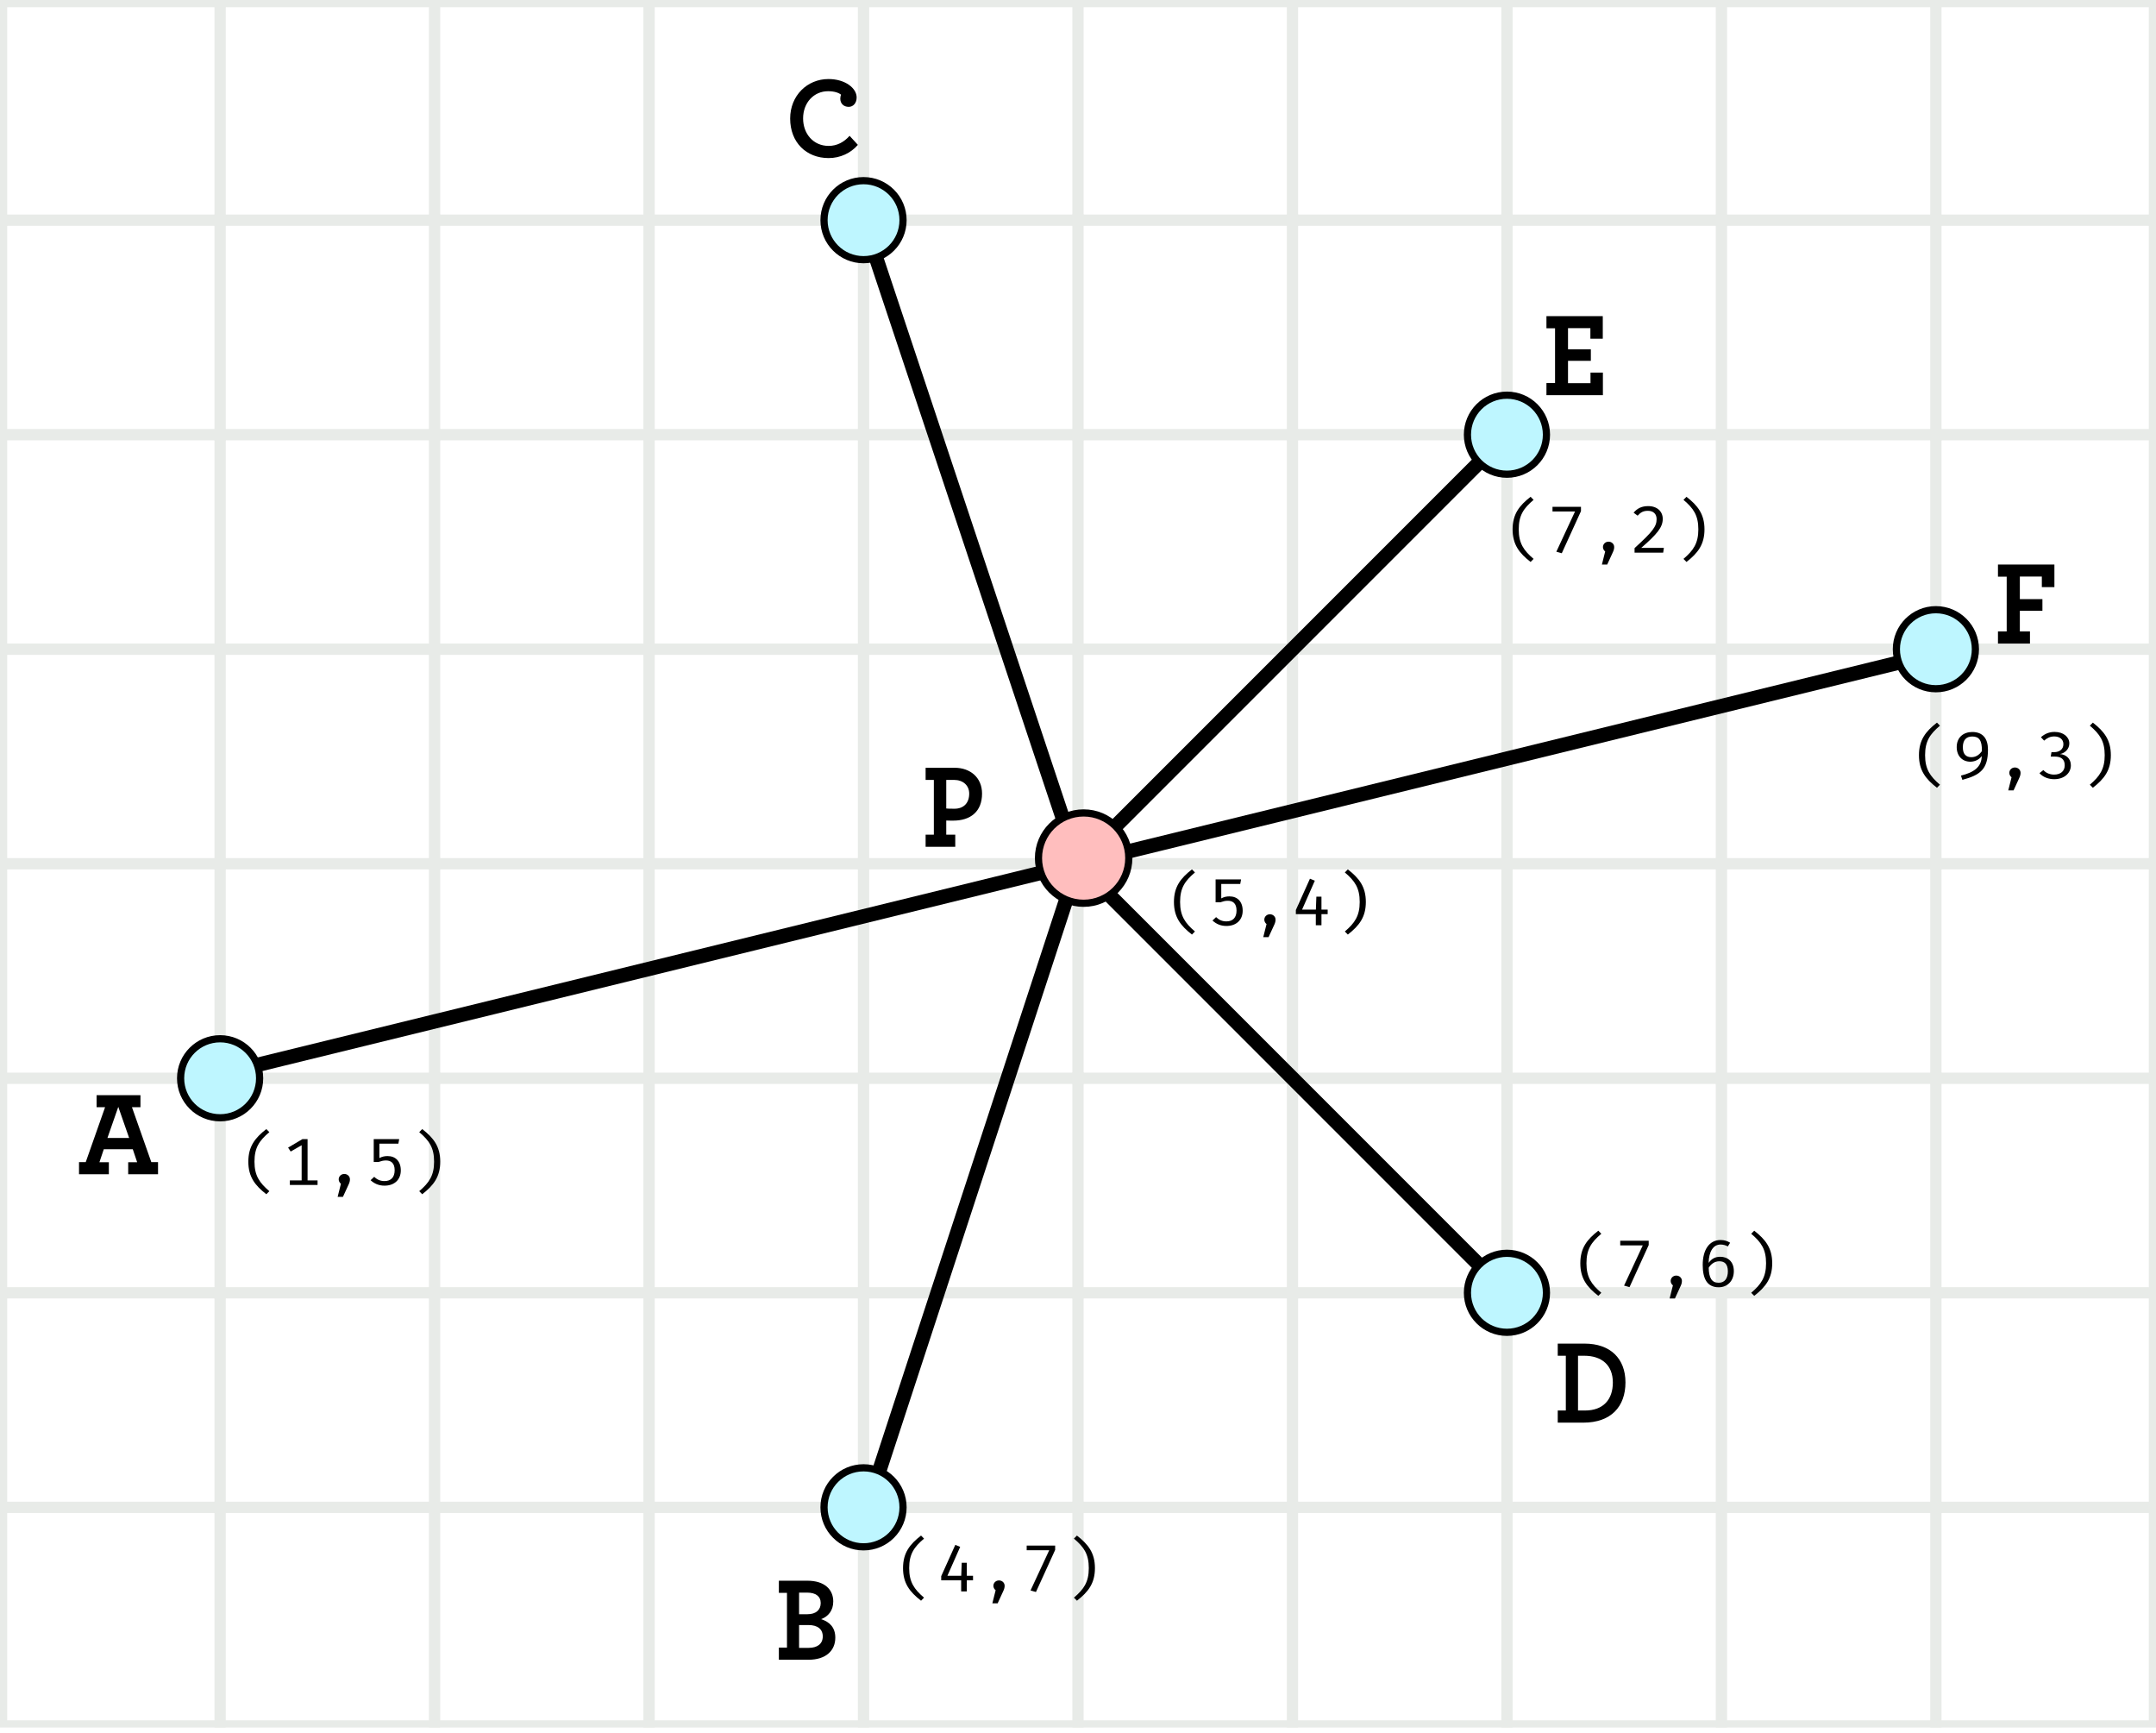
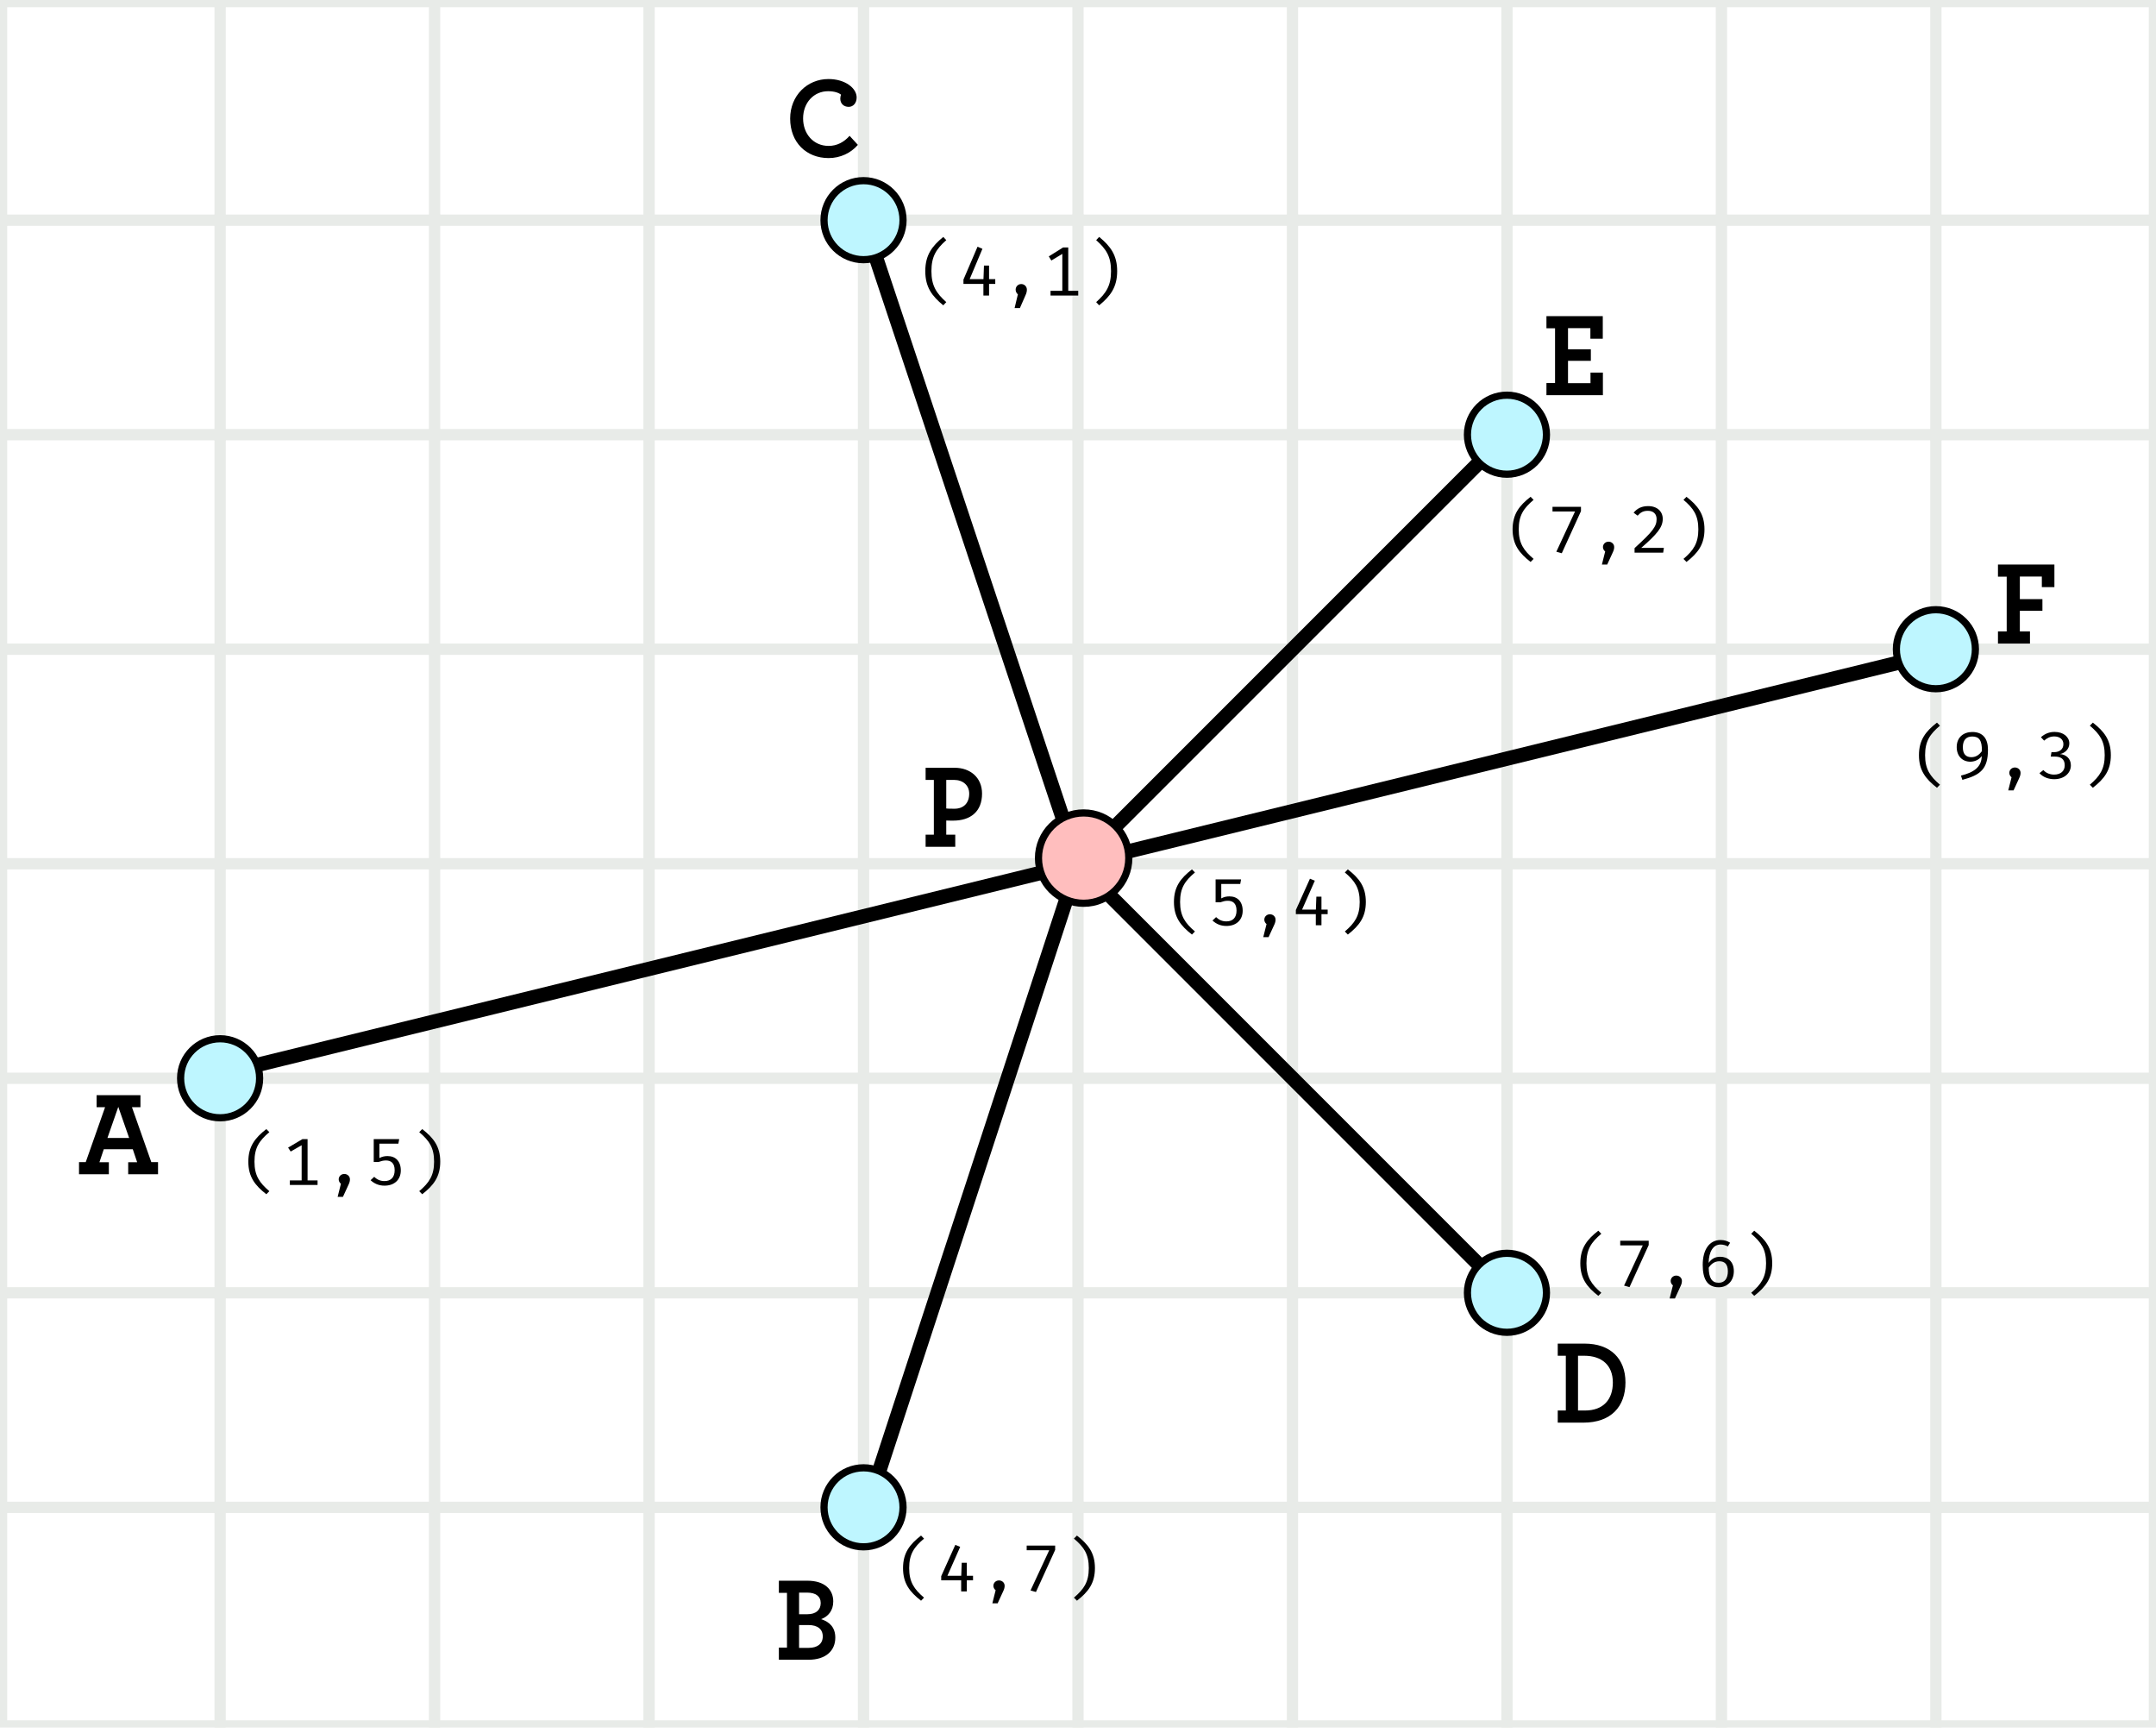
<svg xmlns="http://www.w3.org/2000/svg" width="300" height="241" viewBox="0 0 300 241">
  <g fill="none" fill-rule="evenodd">
    <g stroke="#7F8E7E" opacity=".183">
      <rect width="30.414" height="30.414" x=".5" y=".5" />
      <rect width="30.414" height="30.414" x="30.343" y=".5" />
      <rect width="30.414" height="30.414" x="60.186" y=".5" />
      <rect width="30.414" height="30.414" x="90.029" y=".5" />
      <rect width="30.414" height="30.414" x="119.872" y=".5" />
      <rect width="30.414" height="30.414" x="149.715" y=".5" />
      <rect width="30.414" height="30.414" x="179.558" y=".5" />
      <rect width="30.414" height="30.414" x="209.401" y=".5" />
      <rect width="30.414" height="30.414" x="239.243" y=".5" />
      <rect width="30.414" height="30.414" x="269.086" y=".5" />
      <rect width="30.414" height="30.414" x=".5" y="30.343" />
      <rect width="30.414" height="30.414" x="30.343" y="30.343" />
      <rect width="30.414" height="30.414" x="60.186" y="30.343" />
      <rect width="30.414" height="30.414" x="90.029" y="30.343" />
      <rect width="30.414" height="30.414" x="119.872" y="30.343" />
      <rect width="30.414" height="30.414" x="149.715" y="30.343" />
      <rect width="30.414" height="30.414" x="179.558" y="30.343" />
      <rect width="30.414" height="30.414" x="209.401" y="30.343" />
      <rect width="30.414" height="30.414" x="239.243" y="30.343" />
      <rect width="30.414" height="30.414" x="269.086" y="30.343" />
      <rect width="30.414" height="30.414" x=".5" y="60.186" />
      <rect width="30.414" height="30.414" x="30.343" y="60.186" />
      <rect width="30.414" height="30.414" x="60.186" y="60.186" />
      <rect width="30.414" height="30.414" x="90.029" y="60.186" />
      <rect width="30.414" height="30.414" x="119.872" y="60.186" />
      <rect width="30.414" height="30.414" x="149.715" y="60.186" />
      <rect width="30.414" height="30.414" x="179.558" y="60.186" />
      <rect width="30.414" height="30.414" x="209.401" y="60.186" />
      <rect width="30.414" height="30.414" x="239.243" y="60.186" />
      <rect width="30.414" height="30.414" x="269.086" y="60.186" />
      <rect width="30.414" height="30.414" x=".5" y="90.029" />
      <rect width="30.414" height="30.414" x="30.343" y="90.029" />
      <rect width="30.414" height="30.414" x="60.186" y="90.029" />
      <rect width="30.414" height="30.414" x="90.029" y="90.029" />
      <rect width="30.414" height="30.414" x="119.872" y="90.029" />
      <rect width="30.414" height="30.414" x="149.715" y="90.029" />
      <rect width="30.414" height="30.414" x="179.558" y="90.029" />
      <rect width="30.414" height="30.414" x="209.401" y="90.029" />
      <rect width="30.414" height="30.414" x="239.243" y="90.029" />
      <rect width="30.414" height="30.414" x="269.086" y="90.029" />
      <rect width="30.414" height="30.414" x=".5" y="119.872" />
      <rect width="30.414" height="30.414" x="30.343" y="119.872" />
      <rect width="30.414" height="30.414" x="60.186" y="119.872" />
      <rect width="30.414" height="30.414" x="90.029" y="119.872" />
      <rect width="30.414" height="30.414" x="119.872" y="119.872" />
      <rect width="30.414" height="30.414" x="149.715" y="119.872" />
      <rect width="30.414" height="30.414" x="179.558" y="119.872" />
      <rect width="30.414" height="30.414" x="209.401" y="119.872" />
      <rect width="30.414" height="30.414" x="239.243" y="119.872" />
      <rect width="30.414" height="30.414" x="269.086" y="119.872" />
      <rect width="30.414" height="30.414" x=".5" y="149.715" />
      <rect width="30.414" height="30.414" x="30.343" y="149.715" />
      <rect width="30.414" height="30.414" x="60.186" y="149.715" />
      <rect width="30.414" height="30.414" x="90.029" y="149.715" />
      <rect width="30.414" height="30.414" x="119.872" y="149.715" />
      <rect width="30.414" height="30.414" x="149.715" y="149.715" />
      <rect width="30.414" height="30.414" x="179.558" y="149.715" />
      <rect width="30.414" height="30.414" x="209.401" y="149.715" />
      <rect width="30.414" height="30.414" x="239.243" y="149.715" />
      <rect width="30.414" height="30.414" x="269.086" y="149.715" />
      <rect width="30.414" height="30.414" x=".5" y="179.558" />
      <rect width="30.414" height="30.414" x="30.343" y="179.558" />
      <rect width="30.414" height="30.414" x="60.186" y="179.558" />
      <rect width="30.414" height="30.414" x="90.029" y="179.558" />
      <rect width="30.414" height="30.414" x="119.872" y="179.558" />
      <rect width="30.414" height="30.414" x="149.715" y="179.558" />
      <rect width="30.414" height="30.414" x="179.558" y="179.558" />
      <rect width="30.414" height="30.414" x="209.401" y="179.558" />
      <rect width="30.414" height="30.414" x="239.243" y="179.558" />
      <rect width="30.414" height="30.414" x="269.086" y="179.558" />
      <rect width="30.414" height="30.414" x=".5" y="209.401" />
      <rect width="30.414" height="30.414" x="30.343" y="209.401" />
      <rect width="30.414" height="30.414" x="60.186" y="209.401" />
      <rect width="30.414" height="30.414" x="90.029" y="209.401" />
      <rect width="30.414" height="30.414" x="119.872" y="209.401" />
      <rect width="30.414" height="30.414" x="149.715" y="209.401" />
      <rect width="30.414" height="30.414" x="179.558" y="209.401" />
      <rect width="30.414" height="30.414" x="209.401" y="209.401" />
      <rect width="30.414" height="30.414" x="239.243" y="209.401" />
      <rect width="30.414" height="30.414" x="269.086" y="209.401" />
    </g>
    <g stroke="#000" stroke-linecap="square" stroke-width="2" transform="translate(31.414 29.843)">
      <path d="M88.743.785L118.586 90.314M177.487 31.414L118.586 90.314M237.173 61.257L118.586 90.314 237.173 61.257zM177.487 149.215L118.586 90.314M89.529 179.058L118.586 90.314M0 119.372L118.586 90.314" />
    </g>
    <circle cx="150.785" cy="119.372" r="6.283" fill="#FFBEBE" stroke="#000" />
    <circle cx="269.372" cy="90.314" r="5.497" fill="#BEF6FF" stroke="#000" />
    <circle cx="209.686" cy="60.471" r="5.497" fill="#BEF6FF" stroke="#000" />
    <circle cx="120.157" cy="30.628" r="5.497" fill="#BEF6FF" stroke="#000" />
    <circle cx="30.628" cy="150" r="5.497" fill="#BEF6FF" stroke="#000" />
    <circle cx="120.157" cy="209.686" r="5.497" fill="#BEF6FF" stroke="#000" />
    <circle cx="209.686" cy="179.843" r="5.497" fill="#BEF6FF" stroke="#000" />
-     <path fill="#000" d="M164.205 125.474C164.205 127.407 164.895 128.406 166.273 129.58L165.856 130.006C164.273 128.776 163.351 127.583 163.351 125.474 163.351 123.365 164.273 122.172 165.856 120.942L166.273 121.368C164.875 122.552 164.205 123.532 164.205 125.474zM172.691 122.339L172.575 122.968 169.934 122.968 169.934 124.975C170.332 124.762 170.682 124.697 171.08 124.697 172.177 124.697 172.915 125.419 172.915 126.695 172.915 127.971 172.031 128.813 170.652 128.813 169.847 128.813 169.225 128.526 168.711 128.054L169.215 127.583C169.623 127.98 170.08 128.175 170.652 128.175 171.536 128.175 172.06 127.657 172.06 126.667 172.06 125.65 171.526 125.308 170.847 125.308 170.458 125.308 170.196 125.391 169.808 125.52L169.147 125.52 169.147 122.339 172.691 122.339zM176.702 127.185C177.148 127.185 177.488 127.518 177.488 127.925 177.488 128.156 177.44 128.369 177.304 128.656L176.517 130.366 175.779 130.366 176.236 128.545C176.051 128.415 175.925 128.175 175.925 127.934 175.925 127.518 176.265 127.185 176.702 127.185zM184.741 126.538L184.741 127.167 183.877 127.167 183.877 128.711 183.091 128.711 183.091 127.167 180.314 127.167 180.314 126.593 182.275 122.237 182.955 122.515 181.178 126.538 183.1 126.538 183.168 124.734 183.877 124.734 183.877 126.538 184.741 126.538zM189.198 125.474C189.198 123.532 188.528 122.552 187.13 121.368L187.547 120.942C189.13 122.172 190.052 123.365 190.052 125.474 190.052 127.583 189.13 128.776 187.547 130.006L187.13 129.58C188.509 128.406 189.198 127.407 189.198 125.474zM211.326 73.642C211.326 75.575 212.015 76.573 213.394 77.748L212.976 78.173C211.394 76.943 210.471 75.75 210.471 73.642 210.471 71.533 211.394 70.34 212.976 69.11L213.394 69.535C211.996 70.719 211.326 71.699 211.326 73.642zM217.317 76.962L216.559 76.749 219.161 71.154 216.025 71.154 216.025 70.506 219.987 70.506 219.987 71.108 217.317 76.962zM223.822 75.353C224.269 75.353 224.608 75.686 224.608 76.092 224.608 76.324 224.56 76.536 224.424 76.823L223.638 78.534 222.9 78.534 223.356 76.712C223.171 76.583 223.045 76.342 223.045 76.102 223.045 75.686 223.385 75.353 223.822 75.353zM229.347 70.405C230.609 70.405 231.366 71.172 231.366 72.18 231.366 73.355 230.58 74.298 228.376 76.213L231.522 76.213 231.425 76.879 227.444 76.879 227.444 76.25C229.968 73.947 230.512 73.244 230.512 72.208 230.512 71.496 230.056 71.061 229.308 71.061 228.657 71.061 228.298 71.265 227.871 71.736L227.308 71.32C227.832 70.71 228.444 70.405 229.347 70.405zM236.318 73.642C236.318 71.699 235.648 70.719 234.25 69.535L234.668 69.11C236.25 70.34 237.173 71.533 237.173 73.642 237.173 75.75 236.25 76.943 234.668 78.173L234.25 77.748C235.629 76.573 236.318 75.575 236.318 73.642zM267.87 105.055C267.87 106.988 268.56 107.987 269.938 109.162L269.521 109.587C267.938 108.357 267.016 107.164 267.016 105.055 267.016 102.947 267.938 101.754 269.521 100.524L269.938 100.949C268.54 102.133 267.87 103.113 267.87 105.055zM274.434 101.828C275.929 101.828 276.619 102.771 276.619 104.288 276.619 107.007 275.55 107.821 273.055 108.486L272.861 107.895C274.648 107.451 275.725 106.72 275.754 105.175 275.463 105.582 274.929 105.943 274.191 105.962 273.075 105.971 272.269 105.194 272.269 103.927 272.269 102.558 273.23 101.828 274.434 101.828zM274.337 105.333C274.958 105.323 275.415 104.991 275.774 104.491 275.803 102.965 275.366 102.456 274.434 102.456 273.57 102.456 273.123 102.974 273.123 103.955 273.123 104.926 273.579 105.342 274.337 105.333zM280.366 106.766C280.813 106.766 281.153 107.099 281.153 107.506 281.153 107.737 281.104 107.95 280.968 108.237L280.182 109.948 279.444 109.948 279.9 108.126C279.716 107.996 279.59 107.756 279.59 107.515 279.59 107.099 279.93 106.766 280.366 106.766zM285.891 101.818C287.154 101.818 287.94 102.549 287.94 103.418 287.94 104.186 287.338 104.769 286.639 104.898 287.416 104.954 288.154 105.471 288.154 106.461 288.154 107.562 287.222 108.394 285.833 108.394 285.085 108.394 284.289 108.135 283.784 107.552L284.328 107.127C284.707 107.552 285.27 107.756 285.814 107.756 286.746 107.756 287.299 107.256 287.299 106.461 287.299 105.545 286.707 105.249 285.911 105.249L285.357 105.249 285.454 104.63 285.852 104.63C286.493 104.63 287.115 104.288 287.115 103.52 287.115 102.826 286.561 102.447 285.852 102.447 285.28 102.447 284.881 102.641 284.435 103.03L283.988 102.558C284.561 102.04 285.202 101.818 285.891 101.818zM292.863 105.055C292.863 103.113 292.193 102.133 290.795 100.949L291.212 100.524C292.795 101.754 293.717 102.947 293.717 105.055 293.717 107.164 292.795 108.357 291.212 109.587L290.795 109.162C292.173 107.987 292.863 106.988 292.863 105.055zM220.75 175.736C220.75 177.669 221.439 178.668 222.818 179.842L222.4 180.268C220.818 179.038 219.895 177.845 219.895 175.736 219.895 173.627 220.818 172.434 222.4 171.204L222.818 171.63C221.42 172.813 220.75 173.794 220.75 175.736zM226.741 179.056L225.983 178.843 228.585 173.248 225.449 173.248 225.449 172.601 229.411 172.601 229.411 173.202 226.741 179.056zM233.246 177.447C233.693 177.447 234.033 177.78 234.033 178.187 234.033 178.418 233.984 178.631 233.848 178.917L233.062 180.628 232.324 180.628 232.78 178.806C232.596 178.677 232.469 178.436 232.469 178.196 232.469 177.78 232.809 177.447 233.246 177.447zM239.363 174.83C240.383 174.83 241.257 175.468 241.257 176.827 241.257 178.242 240.315 179.075 239.15 179.075 237.528 179.075 236.926 177.863 236.926 175.967 236.926 173.849 237.848 172.499 239.412 172.499 239.936 172.499 240.363 172.638 240.742 172.878L240.422 173.396C240.111 173.22 239.771 173.128 239.402 173.128 238.382 173.128 237.78 174.127 237.751 175.68 238.179 175.079 238.703 174.83 239.363 174.83zM239.15 178.446C239.994 178.446 240.422 177.835 240.422 176.855 240.422 175.81 239.936 175.458 239.237 175.458 238.586 175.458 238.091 175.828 237.761 176.356 237.79 177.798 238.198 178.446 239.15 178.446zM245.742 175.736C245.742 173.794 245.072 172.813 243.674 171.63L244.092 171.204C245.674 172.434 246.597 173.627 246.597 175.736 246.597 177.845 245.674 179.038 244.092 180.268L243.674 179.842C245.053 178.668 245.742 177.669 245.742 175.736zM126.509 218.144C126.509 220.077 127.198 221.076 128.577 222.251L128.16 222.676C126.577 221.446 125.654 220.253 125.654 218.144 125.654 216.036 126.577 214.843 128.16 213.613L128.577 214.038C127.179 215.222 126.509 216.202 126.509 218.144zM135.393 219.208L135.393 219.837 134.529 219.837 134.529 221.381 133.743 221.381 133.743 219.837 130.966 219.837 130.966 219.263 132.927 214.907 133.607 215.185 131.83 219.208 133.752 219.208 133.82 217.404 134.529 217.404 134.529 219.208 135.393 219.208zM139.005 219.855C139.452 219.855 139.792 220.188 139.792 220.595 139.792 220.826 139.743 221.039 139.607 221.326L138.821 223.037 138.083 223.037 138.539 221.215C138.355 221.085 138.228 220.845 138.228 220.604 138.228 220.188 138.568 219.855 139.005 219.855zM144.151 221.464L143.394 221.252 145.996 215.656 142.86 215.656 142.86 215.009 146.822 215.009 146.822 215.61 144.151 221.464zM151.502 218.144C151.502 216.202 150.832 215.222 149.433 214.038L149.851 213.613C151.434 214.843 152.356 216.036 152.356 218.144 152.356 220.253 151.434 221.446 149.851 222.676L149.433 222.251C150.812 221.076 151.502 220.077 151.502 218.144zM35.409 161.6C35.409 163.533 36.099 164.531 37.478 165.706L37.06 166.131C35.477 164.901 34.555 163.708 34.555 161.6 34.555 159.491 35.477 158.298 37.06 157.068L37.478 157.493C36.079 158.677 35.409 159.658 35.409 161.6zM42.798 164.208L44.187 164.208 44.187 164.837 40.332 164.837 40.332 164.208 41.973 164.208 41.973 159.315 40.449 160.194 40.089 159.648 42.08 158.465 42.798 158.465 42.798 164.208zM47.906 163.311C48.352 163.311 48.692 163.644 48.692 164.051 48.692 164.282 48.644 164.494 48.508 164.781L47.721 166.492 46.983 166.492 47.44 164.67C47.255 164.541 47.129 164.3 47.129 164.06 47.129 163.644 47.469 163.311 47.906 163.311zM55.547 158.465L55.431 159.093 52.79 159.093 52.79 161.1C53.188 160.888 53.537 160.823 53.935 160.823 55.033 160.823 55.771 161.544 55.771 162.821 55.771 164.097 54.887 164.938 53.508 164.938 52.702 164.938 52.081 164.652 51.566 164.18L52.071 163.708C52.479 164.106 52.935 164.3 53.508 164.3 54.392 164.3 54.916 163.782 54.916 162.793 54.916 161.775 54.382 161.433 53.702 161.433 53.314 161.433 53.052 161.517 52.663 161.646L52.003 161.646 52.003 158.465 55.547 158.465zM60.402 161.6C60.402 159.658 59.732 158.677 58.334 157.493L58.751 157.068C60.334 158.298 61.257 159.491 61.257 161.6 61.257 163.708 60.334 164.901 58.751 166.131L58.334 165.706C59.713 164.531 60.402 163.533 60.402 161.6z" />
+     <path fill="#000" d="M164.205 125.474C164.205 127.407 164.895 128.406 166.273 129.58L165.856 130.006C164.273 128.776 163.351 127.583 163.351 125.474 163.351 123.365 164.273 122.172 165.856 120.942L166.273 121.368C164.875 122.552 164.205 123.532 164.205 125.474zM172.691 122.339L172.575 122.968 169.934 122.968 169.934 124.975C170.332 124.762 170.682 124.697 171.08 124.697 172.177 124.697 172.915 125.419 172.915 126.695 172.915 127.971 172.031 128.813 170.652 128.813 169.847 128.813 169.225 128.526 168.711 128.054L169.215 127.583C169.623 127.98 170.08 128.175 170.652 128.175 171.536 128.175 172.06 127.657 172.06 126.667 172.06 125.65 171.526 125.308 170.847 125.308 170.458 125.308 170.196 125.391 169.808 125.52L169.147 125.52 169.147 122.339 172.691 122.339zM176.702 127.185C177.148 127.185 177.488 127.518 177.488 127.925 177.488 128.156 177.44 128.369 177.304 128.656L176.517 130.366 175.779 130.366 176.236 128.545C176.051 128.415 175.925 128.175 175.925 127.934 175.925 127.518 176.265 127.185 176.702 127.185zM184.741 126.538L184.741 127.167 183.877 127.167 183.877 128.711 183.091 128.711 183.091 127.167 180.314 127.167 180.314 126.593 182.275 122.237 182.955 122.515 181.178 126.538 183.1 126.538 183.168 124.734 183.877 124.734 183.877 126.538 184.741 126.538zM189.198 125.474C189.198 123.532 188.528 122.552 187.13 121.368L187.547 120.942C189.13 122.172 190.052 123.365 190.052 125.474 190.052 127.583 189.13 128.776 187.547 130.006L187.13 129.58C188.509 128.406 189.198 127.407 189.198 125.474zM211.326 73.642C211.326 75.575 212.015 76.573 213.394 77.748L212.976 78.173C211.394 76.943 210.471 75.75 210.471 73.642 210.471 71.533 211.394 70.34 212.976 69.11L213.394 69.535C211.996 70.719 211.326 71.699 211.326 73.642zM217.317 76.962L216.559 76.749 219.161 71.154 216.025 71.154 216.025 70.506 219.987 70.506 219.987 71.108 217.317 76.962zM223.822 75.353C224.269 75.353 224.608 75.686 224.608 76.092 224.608 76.324 224.56 76.536 224.424 76.823L223.638 78.534 222.9 78.534 223.356 76.712C223.171 76.583 223.045 76.342 223.045 76.102 223.045 75.686 223.385 75.353 223.822 75.353zM229.347 70.405C230.609 70.405 231.366 71.172 231.366 72.18 231.366 73.355 230.58 74.298 228.376 76.213L231.522 76.213 231.425 76.879 227.444 76.879 227.444 76.25C229.968 73.947 230.512 73.244 230.512 72.208 230.512 71.496 230.056 71.061 229.308 71.061 228.657 71.061 228.298 71.265 227.871 71.736L227.308 71.32C227.832 70.71 228.444 70.405 229.347 70.405zM236.318 73.642C236.318 71.699 235.648 70.719 234.25 69.535L234.668 69.11C236.25 70.34 237.173 71.533 237.173 73.642 237.173 75.75 236.25 76.943 234.668 78.173L234.25 77.748C235.629 76.573 236.318 75.575 236.318 73.642zM267.87 105.055C267.87 106.988 268.56 107.987 269.938 109.162L269.521 109.587C267.938 108.357 267.016 107.164 267.016 105.055 267.016 102.947 267.938 101.754 269.521 100.524L269.938 100.949C268.54 102.133 267.87 103.113 267.87 105.055zM274.434 101.828C275.929 101.828 276.619 102.771 276.619 104.288 276.619 107.007 275.55 107.821 273.055 108.486L272.861 107.895C274.648 107.451 275.725 106.72 275.754 105.175 275.463 105.582 274.929 105.943 274.191 105.962 273.075 105.971 272.269 105.194 272.269 103.927 272.269 102.558 273.23 101.828 274.434 101.828zM274.337 105.333C274.958 105.323 275.415 104.991 275.774 104.491 275.803 102.965 275.366 102.456 274.434 102.456 273.57 102.456 273.123 102.974 273.123 103.955 273.123 104.926 273.579 105.342 274.337 105.333zM280.366 106.766C280.813 106.766 281.153 107.099 281.153 107.506 281.153 107.737 281.104 107.95 280.968 108.237L280.182 109.948 279.444 109.948 279.9 108.126C279.716 107.996 279.59 107.756 279.59 107.515 279.59 107.099 279.93 106.766 280.366 106.766zM285.891 101.818C287.154 101.818 287.94 102.549 287.94 103.418 287.94 104.186 287.338 104.769 286.639 104.898 287.416 104.954 288.154 105.471 288.154 106.461 288.154 107.562 287.222 108.394 285.833 108.394 285.085 108.394 284.289 108.135 283.784 107.552L284.328 107.127C284.707 107.552 285.27 107.756 285.814 107.756 286.746 107.756 287.299 107.256 287.299 106.461 287.299 105.545 286.707 105.249 285.911 105.249L285.357 105.249 285.454 104.63 285.852 104.63C286.493 104.63 287.115 104.288 287.115 103.52 287.115 102.826 286.561 102.447 285.852 102.447 285.28 102.447 284.881 102.641 284.435 103.03L283.988 102.558C284.561 102.04 285.202 101.818 285.891 101.818zM292.863 105.055C292.863 103.113 292.193 102.133 290.795 100.949L291.212 100.524C292.795 101.754 293.717 102.947 293.717 105.055 293.717 107.164 292.795 108.357 291.212 109.587L290.795 109.162C292.173 107.987 292.863 106.988 292.863 105.055zM220.75 175.736C220.75 177.669 221.439 178.668 222.818 179.842L222.4 180.268C220.818 179.038 219.895 177.845 219.895 175.736 219.895 173.627 220.818 172.434 222.4 171.204L222.818 171.63C221.42 172.813 220.75 173.794 220.75 175.736zM226.741 179.056L225.983 178.843 228.585 173.248 225.449 173.248 225.449 172.601 229.411 172.601 229.411 173.202 226.741 179.056zM233.246 177.447C233.693 177.447 234.033 177.78 234.033 178.187 234.033 178.418 233.984 178.631 233.848 178.917L233.062 180.628 232.324 180.628 232.78 178.806C232.596 178.677 232.469 178.436 232.469 178.196 232.469 177.78 232.809 177.447 233.246 177.447zM239.363 174.83C240.383 174.83 241.257 175.468 241.257 176.827 241.257 178.242 240.315 179.075 239.15 179.075 237.528 179.075 236.926 177.863 236.926 175.967 236.926 173.849 237.848 172.499 239.412 172.499 239.936 172.499 240.363 172.638 240.742 172.878L240.422 173.396C240.111 173.22 239.771 173.128 239.402 173.128 238.382 173.128 237.78 174.127 237.751 175.68 238.179 175.079 238.703 174.83 239.363 174.83zM239.15 178.446C239.994 178.446 240.422 177.835 240.422 176.855 240.422 175.81 239.936 175.458 239.237 175.458 238.586 175.458 238.091 175.828 237.761 176.356 237.79 177.798 238.198 178.446 239.15 178.446zM245.742 175.736C245.742 173.794 245.072 172.813 243.674 171.63L244.092 171.204C245.674 172.434 246.597 173.627 246.597 175.736 246.597 177.845 245.674 179.038 244.092 180.268L243.674 179.842C245.053 178.668 245.742 177.669 245.742 175.736zM126.509 218.144C126.509 220.077 127.198 221.076 128.577 222.251L128.16 222.676C126.577 221.446 125.654 220.253 125.654 218.144 125.654 216.036 126.577 214.843 128.16 213.613L128.577 214.038C127.179 215.222 126.509 216.202 126.509 218.144zM135.393 219.208L135.393 219.837 134.529 219.837 134.529 221.381 133.743 221.381 133.743 219.837 130.966 219.837 130.966 219.263 132.927 214.907 133.607 215.185 131.83 219.208 133.752 219.208 133.82 217.404 134.529 217.404 134.529 219.208 135.393 219.208zM139.005 219.855C139.452 219.855 139.792 220.188 139.792 220.595 139.792 220.826 139.743 221.039 139.607 221.326L138.821 223.037 138.083 223.037 138.539 221.215C138.355 221.085 138.228 220.845 138.228 220.604 138.228 220.188 138.568 219.855 139.005 219.855zM144.151 221.464L143.394 221.252 145.996 215.656 142.86 215.656 142.86 215.009 146.822 215.009 146.822 215.61 144.151 221.464zM151.502 218.144C151.502 216.202 150.832 215.222 149.433 214.038L149.851 213.613C151.434 214.843 152.356 216.036 152.356 218.144 152.356 220.253 151.434 221.446 149.851 222.676L149.433 222.251C150.812 221.076 151.502 220.077 151.502 218.144zM129.604 37.717C129.604 39.747 130.294 40.795 131.672 42.028L131.255 42.475C129.672 41.184 128.75 39.931 128.75 37.717 128.75 35.504 129.672 34.251 131.255 32.96L131.672 33.407C130.274 34.649 129.604 35.679 129.604 37.717zM138.488 38.834L138.488 39.494 137.624 39.494 137.624 41.116 136.838 41.116 136.838 39.494 134.061 39.494 134.061 38.892 136.022 34.319 136.702 34.611 134.925 38.834 136.847 38.834 136.915 36.941 137.624 36.941 137.624 38.834 138.488 38.834zM142.1 39.514C142.547 39.514 142.886 39.863 142.886 40.29 142.886 40.533 142.838 40.756 142.702 41.057L141.916 42.854 141.178 42.854 141.634 40.941C141.449 40.805 141.323 40.553 141.323 40.3 141.323 39.863 141.663 39.514 142.1 39.514zM148.644 40.455L150.032 40.455 150.032 41.116 146.178 41.116 146.178 40.455 147.819 40.455 147.819 35.319 146.294 36.242 145.935 35.669 147.925 34.426 148.644 34.426 148.644 40.455zM154.596 37.717C154.596 35.679 153.926 34.649 152.528 33.407L152.945 32.96C154.528 34.251 155.45 35.504 155.45 37.717 155.45 39.931 154.528 41.184 152.945 42.475L152.528 42.028C153.906 40.795 154.596 39.747 154.596 37.717zM35.409 161.6C35.409 163.533 36.099 164.531 37.478 165.706L37.06 166.131C35.477 164.901 34.555 163.708 34.555 161.6 34.555 159.491 35.477 158.298 37.06 157.068L37.478 157.493C36.079 158.677 35.409 159.658 35.409 161.6zM42.798 164.208L44.187 164.208 44.187 164.837 40.332 164.837 40.332 164.208 41.973 164.208 41.973 159.315 40.449 160.194 40.089 159.648 42.08 158.465 42.798 158.465 42.798 164.208zM47.906 163.311C48.352 163.311 48.692 163.644 48.692 164.051 48.692 164.282 48.644 164.494 48.508 164.781L47.721 166.492 46.983 166.492 47.44 164.67C47.255 164.541 47.129 164.3 47.129 164.06 47.129 163.644 47.469 163.311 47.906 163.311zM55.547 158.465L55.431 159.093 52.79 159.093 52.79 161.1C53.188 160.888 53.537 160.823 53.935 160.823 55.033 160.823 55.771 161.544 55.771 162.821 55.771 164.097 54.887 164.938 53.508 164.938 52.702 164.938 52.081 164.652 51.566 164.18L52.071 163.708C52.479 164.106 52.935 164.3 53.508 164.3 54.392 164.3 54.916 163.782 54.916 162.793 54.916 161.775 54.382 161.433 53.702 161.433 53.314 161.433 53.052 161.517 52.663 161.646L52.003 161.646 52.003 158.465 55.547 158.465zM60.402 161.6C60.402 159.658 59.732 158.677 58.334 157.493L58.751 157.068C60.334 158.298 61.257 159.491 61.257 161.6 61.257 163.708 60.334 164.901 58.751 166.131L58.334 165.706C59.713 164.531 60.402 163.533 60.402 161.6z" />
    <polygon fill="#000" points="278.01 89.529 278.01 87.841 279.225 87.841 279.225 80.222 278.01 80.222 278.01 78.534 285.864 78.534 285.864 81.675 284.115 81.675 284.115 80.205 281.055 80.205 281.055 83.346 284.196 83.346 284.196 84.967 281.055 84.967 281.055 87.841 282.463 87.841 282.463 89.529" />
    <polygon fill="#000" points="215.183 54.974 215.183 53.286 216.38 53.286 216.38 45.667 215.183 45.667 215.183 43.979 223.021 43.979 223.021 47.12 221.297 47.12 221.297 45.65 218.184 45.65 218.184 48.591 221.361 48.591 221.361 50.195 218.184 50.195 218.184 53.303 221.313 53.303 221.313 51.832 223.037 51.832 223.037 54.974" />
    <path fill="#000" d="M115.306 21.99C112.18 21.99 109.948 19.797 109.948 16.492 109.948 13.3 112.319 10.995 115.276 10.995 117.632 10.995 119.202 12.284 119.202 13.558 119.202 14.332 118.725 14.864 118.094 14.864 117.401 14.864 116.923 14.412 116.923 13.719 116.923 13.51 116.97 13.3 117.031 13.171 116.739 12.929 116.153 12.688 115.229 12.688 113.258 12.688 111.749 14.267 111.749 16.476 111.749 18.604 113.166 20.297 115.306 20.297 116.492 20.297 117.462 19.749 118.217 18.894L119.372 20.152C118.386 21.296 116.923 21.99 115.306 21.99zM10.995 163.351L10.995 161.663 11.93 161.663 14.621 154.027 13.44 154.027 13.44 152.356 19.544 152.356 19.544 154.027 18.363 154.027 21.054 161.663 21.99 161.663 21.99 163.351 17.838 163.351 17.838 161.68 19.085 161.68 18.478 159.875 14.441 159.875 13.834 161.68 15.147 161.68 15.147 163.351 10.995 163.351zM14.95 158.305L17.969 158.305 16.459 153.977 14.95 158.305zM108.377 230.89L108.377 229.202 109.505 229.202 109.505 221.583 108.377 221.583 108.377 219.895 112.334 219.895C114.756 219.895 115.945 221.132 115.945 222.786 115.945 224.056 115.237 224.875 114.259 225.242 115.493 225.643 116.23 226.445 116.23 227.816 116.23 229.637 114.906 230.89 112.499 230.89L108.377 230.89zM111.19 229.236L112.529 229.236C113.703 229.236 114.485 228.701 114.485 227.648 114.485 226.629 113.763 226.061 112.484 226.061L111.19 226.061 111.19 229.236zM111.19 224.557L112.349 224.557C113.537 224.557 114.199 223.956 114.199 223.003 114.199 222.068 113.507 221.55 112.304 221.55L111.19 221.55 111.19 224.557zM128.796 117.801L128.796 116.113 129.942 116.113 129.942 108.494 128.796 108.494 128.796 106.806 132.845 106.806C134.999 106.806 136.649 108.16 136.649 110.399 136.649 112.922 135.014 114.158 132.646 114.158 132.172 114.158 131.882 114.158 131.668 114.142L131.668 116.113 132.921 116.113 132.921 117.801 128.796 117.801zM132.799 112.504C134.098 112.504 134.862 111.702 134.862 110.399 134.862 109.246 133.991 108.494 132.753 108.494L131.668 108.494 131.668 112.471C131.852 112.487 132.096 112.504 132.799 112.504zM216.754 197.906L216.754 196.218 217.879 196.218 217.879 188.599 216.754 188.599 216.754 186.911 220.491 186.911C224.062 186.911 226.178 188.983 226.178 192.308 226.178 195.667 224.182 197.906 220.31 197.906L216.754 197.906zM219.575 196.218L220.551 196.218C223.102 196.218 224.422 194.681 224.422 192.325 224.422 189.919 222.892 188.599 220.431 188.599L219.575 188.599 219.575 196.218z" />
  </g>
</svg>
